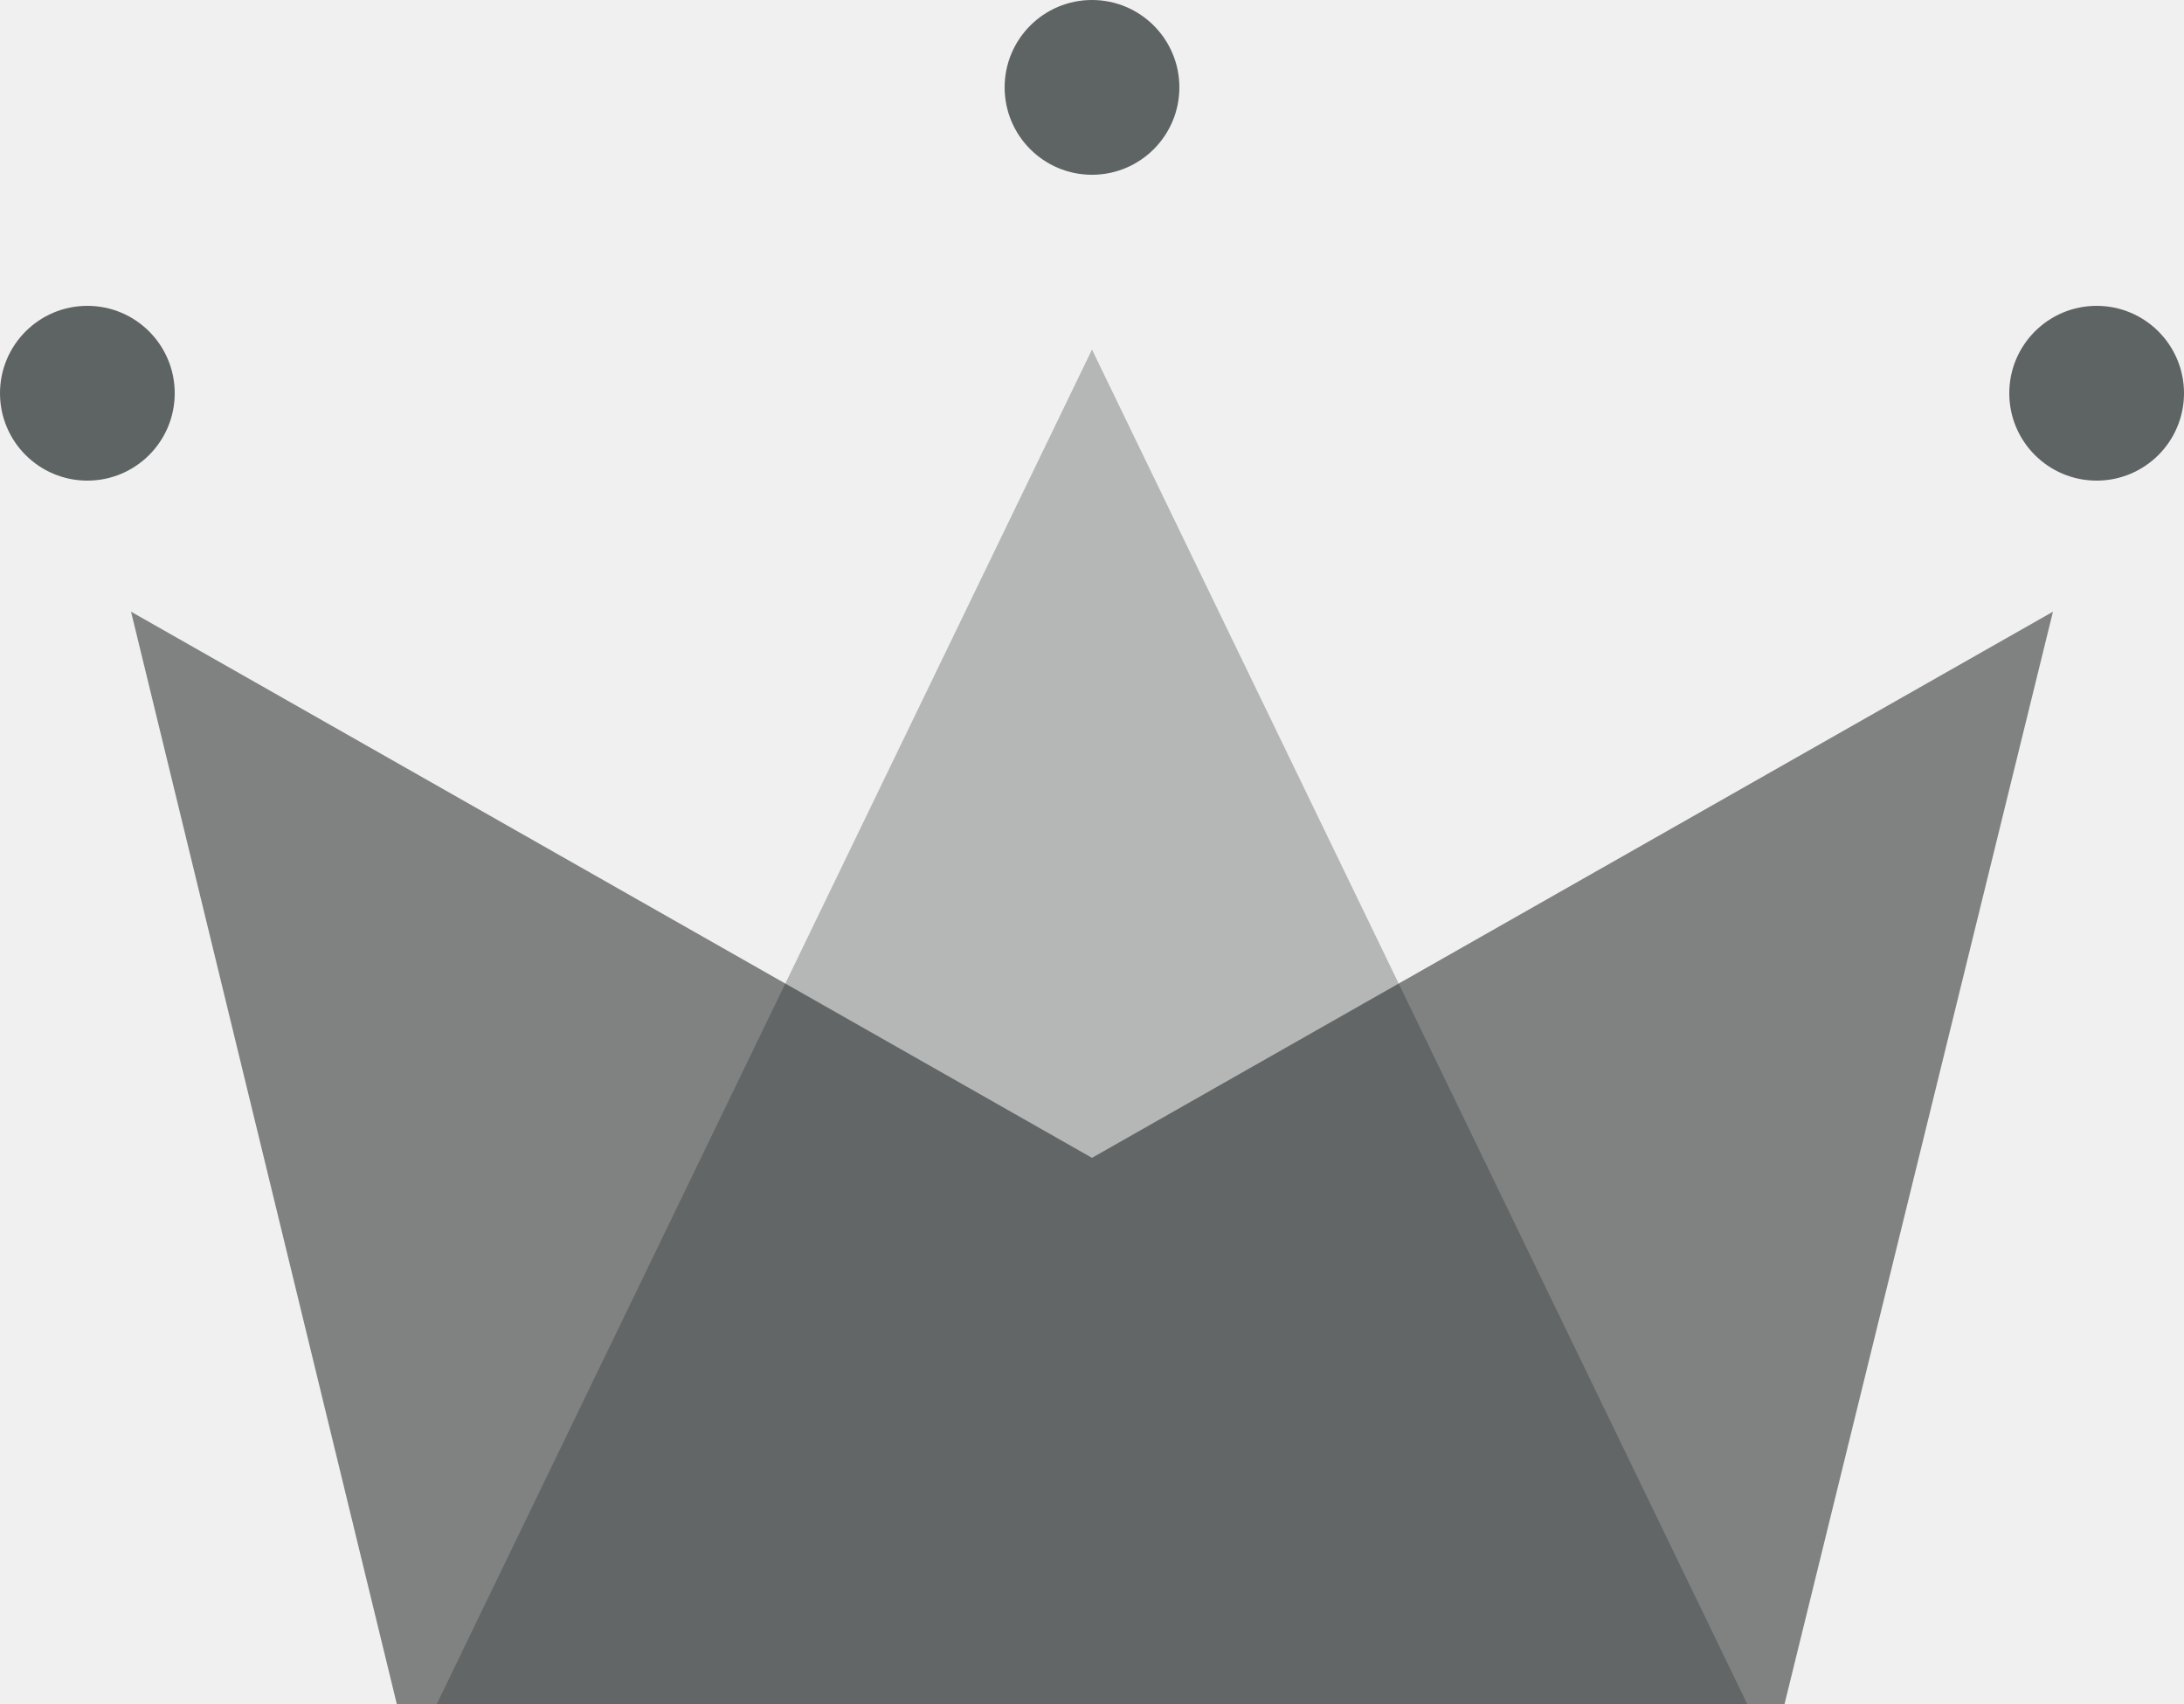
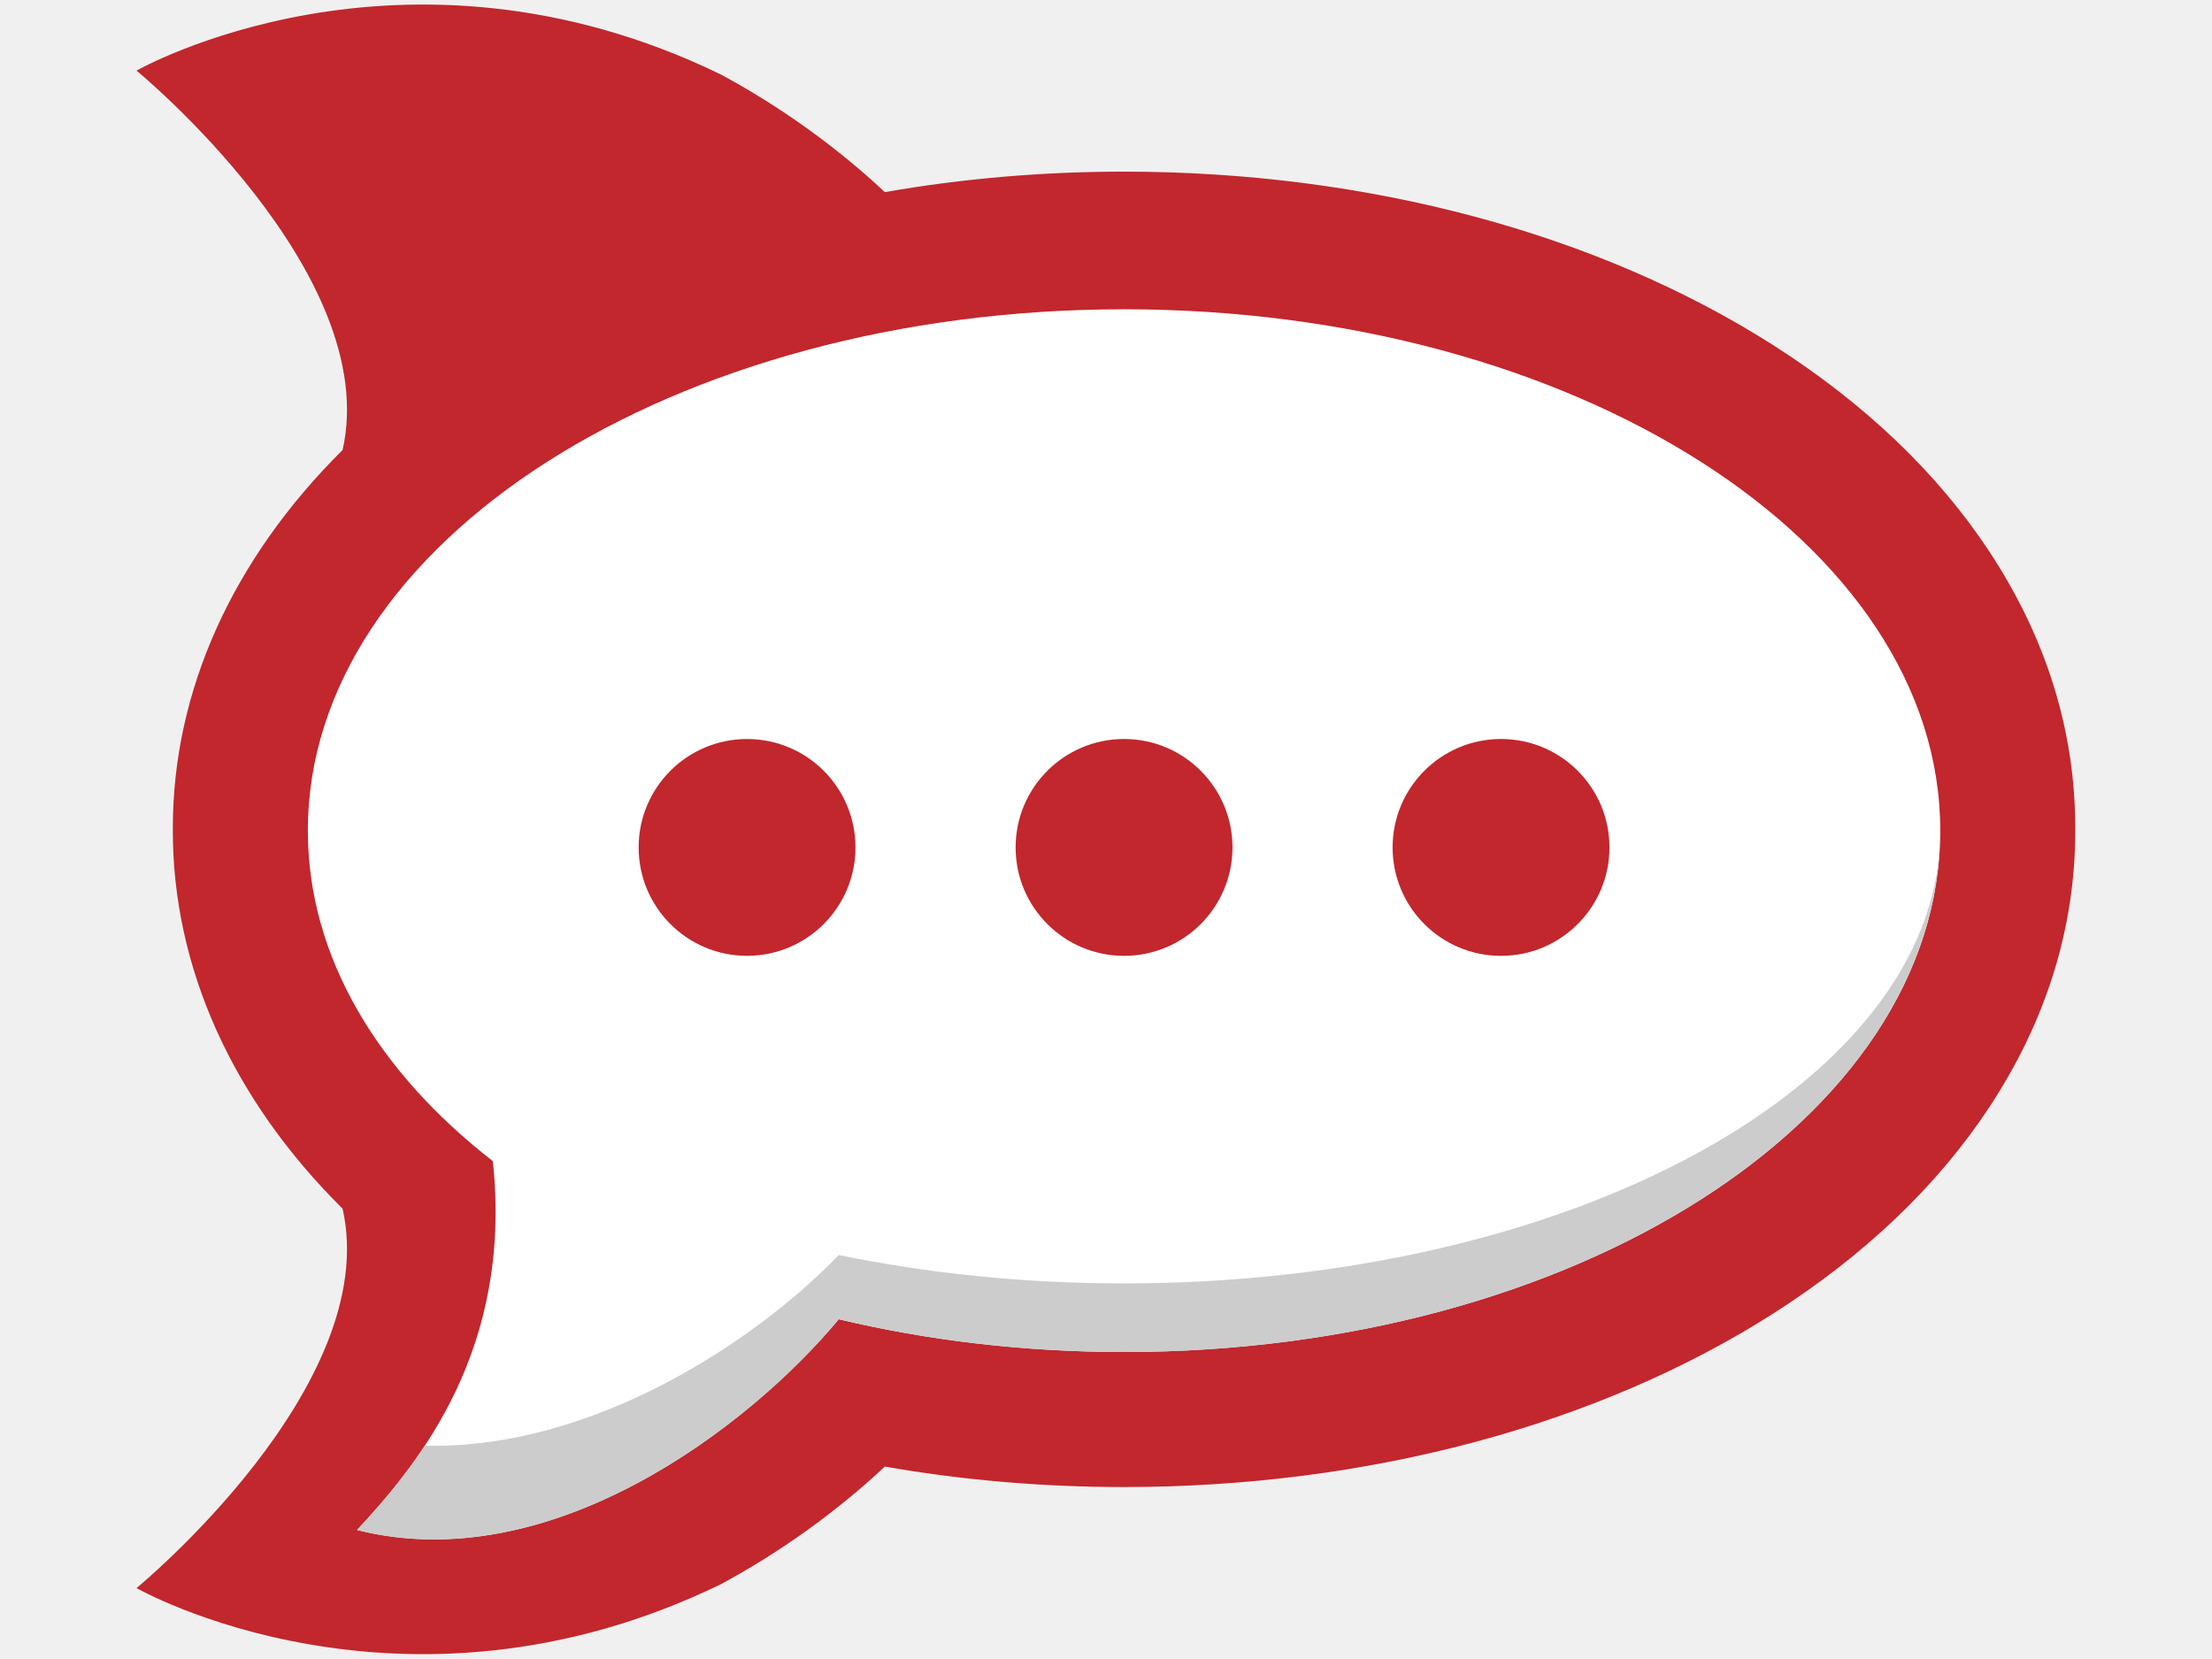
- <svg xmlns="http://www.w3.org/2000/svg" width="50px" height="39px" viewBox="0 0 50 39" version="1.1">
-   <g id="WiP" stroke="none" stroke-width="1" fill="none" fill-rule="evenodd">
-     <g id="Artboard" transform="translate(-90, -38)">
-       <g id="Group" transform="translate(90, 38)">
-         <polygon id="Rectangle" fill="#808282" points="3 14 25 26.5 47 14 40.855 39 9.084 39" />
-         <polygon id="Triangle" fill-opacity="0.263" fill="#101A1A" points="25 8 40 39 10 39" />
-         <circle id="Oval" fill="#5E6363" cx="2" cy="9" r="2" />
-         <circle id="Oval" fill="#5E6363" cx="25" cy="2" r="2" />
-         <circle id="Oval" fill="#5E6363" cx="48" cy="9" r="2" />
-       </g>
-     </g>
-   </g>
+ <svg xmlns="http://www.w3.org/2000/svg" width="100" height="75" viewBox="0 0 256 219" preserveAspectRatio="xMidYMid">
+   <path d="M255.95 109.307c0-12.853-3.844-25.173-11.43-36.63-6.81-10.283-16.351-19.385-28.355-27.057-23.18-14.806-53.647-22.963-85.782-22.963-10.734 0-21.315.907-31.577 2.705-6.366-5.96-13.82-11.322-21.707-15.56C34.964-10.62.022 9.322.022 9.322s32.487 26.688 27.204 50.08C12.693 73.821 4.814 91.207 4.814 109.307c0 .056.003.115.003.173 0 .057-.003.113-.003.174 0 18.1 7.876 35.486 22.412 49.902C32.509 182.95.022 209.639.022 209.639s34.942 19.939 77.077-.48c7.886-4.238 15.338-9.603 21.707-15.56 10.264 1.796 20.843 2.702 31.577 2.702 32.137 0 62.601-8.151 85.782-22.958 12.004-7.671 21.545-16.77 28.356-27.058 7.585-11.455 11.43-23.781 11.43-36.628 0-.06-.003-.115-.003-.174l.002-.176z" fill="#C1272D" />
+   <path d="M130.383 40.828c59.505 0 107.746 30.814 107.746 68.824 0 38.007-48.241 68.823-107.746 68.823-13.25 0-25.94-1.532-37.662-4.325-11.915 14.332-38.125 34.26-63.587 27.82 8.282-8.895 20.552-23.926 17.926-48.686-15.262-11.873-24.422-27.07-24.422-43.632-.003-38.013 48.238-68.824 107.745-68.824" fill="#FFF" />
+   <path d="M130.383 126.18c7.906 0 14.314-6.408 14.314-14.314 0-7.905-6.408-14.313-14.314-14.313-7.905 0-14.313 6.408-14.313 14.313 0 7.906 6.408 14.314 14.313 14.314zm49.764 0c7.905 0 14.314-6.408 14.314-14.314 0-7.905-6.409-14.313-14.314-14.313s-14.313 6.408-14.313 14.313c0 7.906 6.408 14.314 14.313 14.314zm-99.53-.003c7.904 0 14.311-6.407 14.311-14.31 0-7.904-6.407-14.312-14.31-14.312-7.905 0-14.312 6.408-14.312 14.311 0 7.904 6.407 14.311 14.311 14.311z" fill="#C1272D" />
+   <path d="M130.383 169.42c-13.25 0-25.94-1.33-37.662-3.75-10.52 10.969-32.188 25.714-54.643 25.172-2.959 4.484-6.175 8.15-8.944 11.126 25.462 6.44 51.672-13.486 63.587-27.82 11.723 2.795 24.414 4.325 37.662 4.325 59.027 0 106.962-30.326 107.726-67.915-.764 32.582-48.699 58.861-107.726 58.861z" fill="#CCC" />
</svg>
